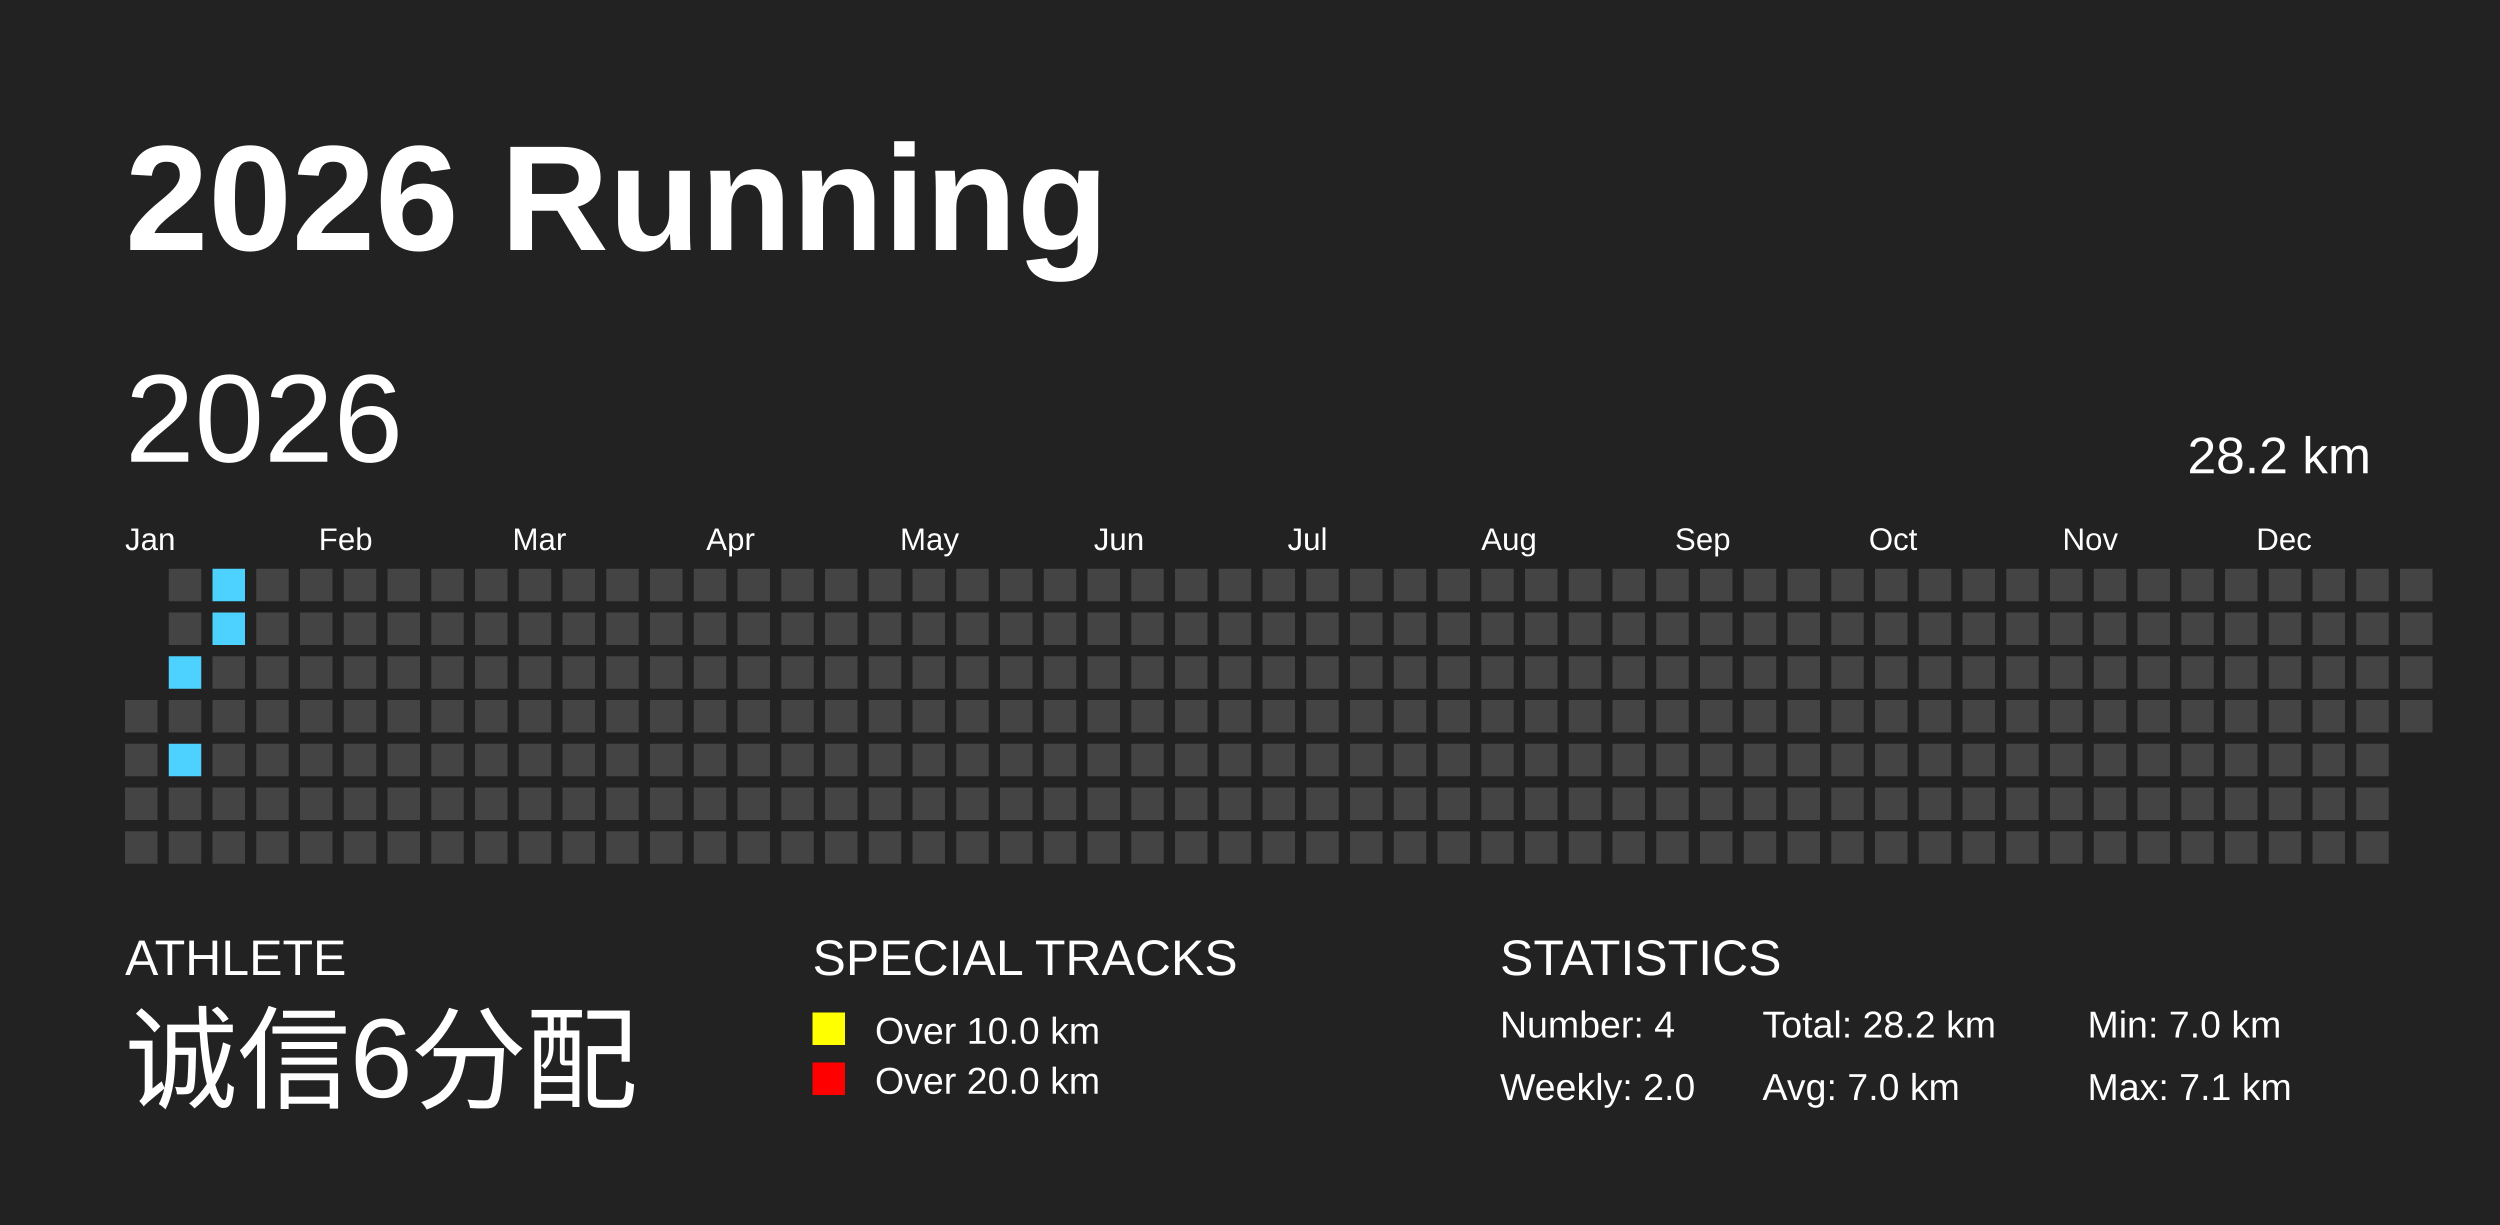
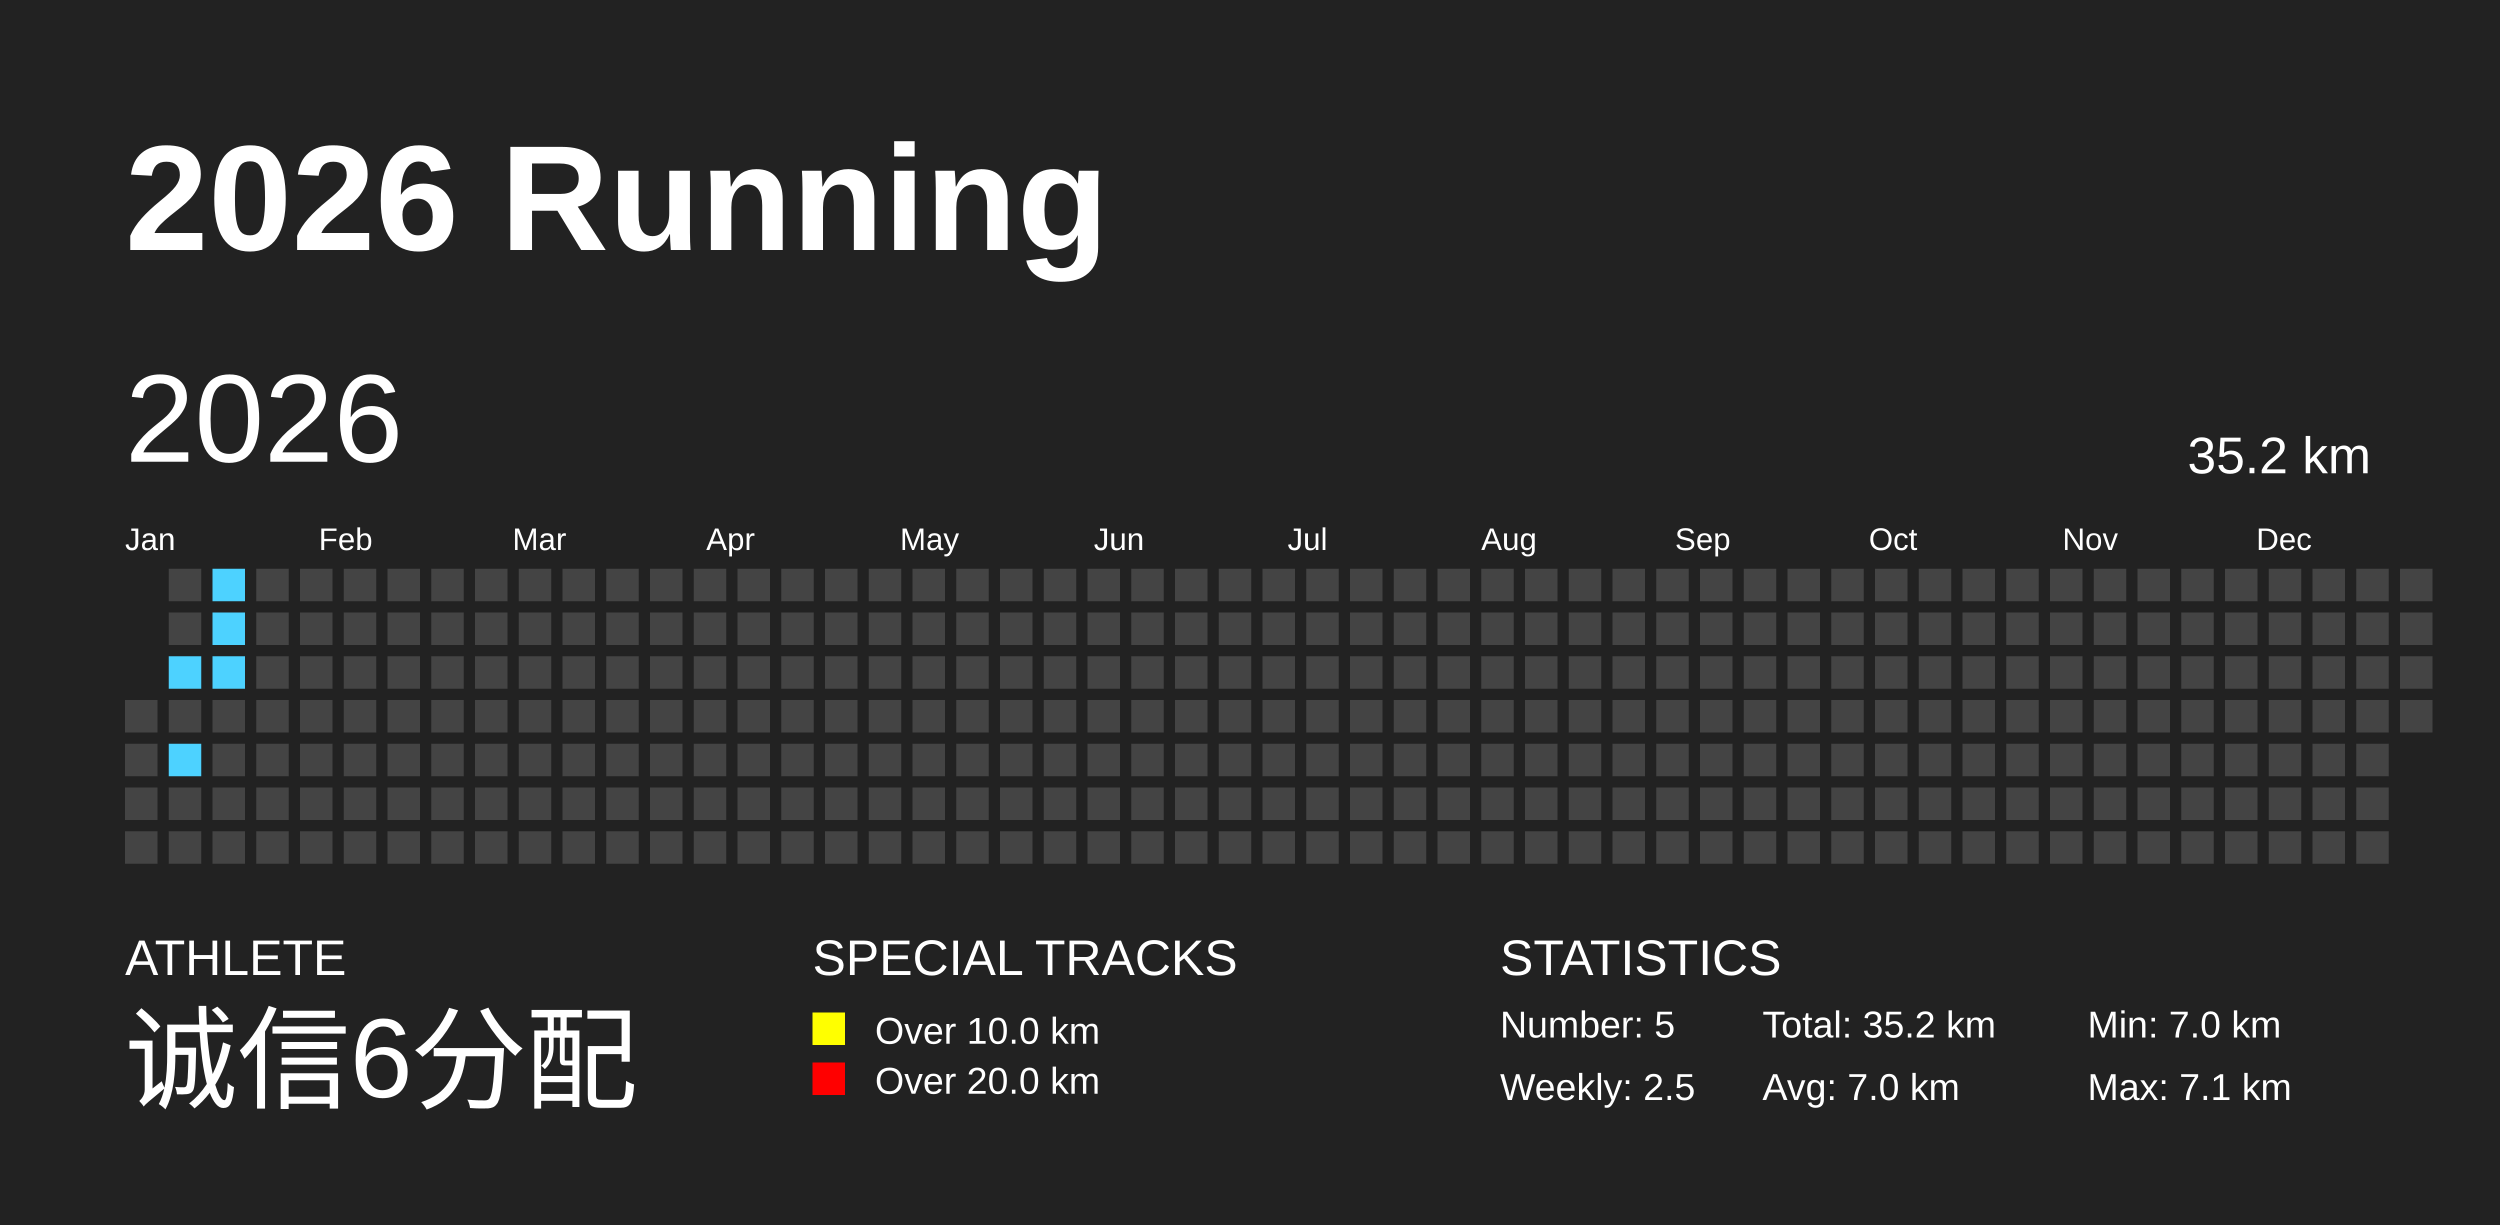
<svg xmlns="http://www.w3.org/2000/svg" baseProfile="full" height="98mm" version="1.1" viewBox="0,0,200,98" width="200mm">
  <defs />
  <rect fill="#222222" height="98" width="200" x="0" y="0" />
  <text fill="#FFFFFF" style="font-size:12px; font-family:Arial; font-weight:bold;" x="10" y="20">2026 Running</text>
  <text fill="#FFFFFF" style="font-size:4px; font-family:Arial" x="10" y="78">ATHLETE</text>
  <text fill="#FFFFFF" style="font-size:9px; font-family:Arial" x="10" y="88">诚信6分配</text>
  <text fill="#FFFFFF" style="font-size:4px; font-family:Arial" x="65" y="78">SPECIAL TRACKS</text>
  <rect fill="yellow" height="2.6" width="2.6" x="65" y="81" />
  <text fill="#FFFFFF" style="font-size:3px; font-family:Arial" x="70" y="83.5">Over 10.0 km</text>
  <rect fill="red" height="2.6" width="2.6" x="65" y="85" />
  <text fill="#FFFFFF" style="font-size:3px; font-family:Arial" x="70" y="87.5">Over 20.0 km</text>
  <text fill="#FFFFFF" style="font-size:4px; font-family:Arial" x="120" y="78">STATISTICS</text>
-   <text fill="#FFFFFF" style="font-size:3px; font-family:Arial" x="120" y="83">Number: 4</text>
-   <text fill="#FFFFFF" style="font-size:3px; font-family:Arial" x="120" y="88">Weekly: 2.0</text>
-   <text fill="#FFFFFF" style="font-size:3px; font-family:Arial" x="141" y="83">Total: 28.2 km</text>
+   <text fill="#FFFFFF" style="font-size:3px; font-family:Arial" x="120" y="83">Number: 5</text>
+   <text fill="#FFFFFF" style="font-size:3px; font-family:Arial" x="120" y="88">Weekly: 2.5</text>
+   <text fill="#FFFFFF" style="font-size:3px; font-family:Arial" x="141" y="83">Total: 35.2 km</text>
  <text fill="#FFFFFF" style="font-size:3px; font-family:Arial" x="141" y="88">Avg: 7.0 km</text>
  <text fill="#FFFFFF" style="font-size:3px; font-family:Arial" x="167" y="83">Min: 7.0 km</text>
  <text fill="#FFFFFF" style="font-size:3px; font-family:Arial" x="167" y="88">Max: 7.1 km</text>
  <text dominant-baseline="hanging" fill="#FFFFFF" style="font-size:10.0px; font-family:Arial;" x="10" y="30">2026</text>
-   <text dominant-baseline="hanging" fill="#FFFFFF" style="font-size:4.125px; font-family:Arial;" x="175" y="35">28.2 km</text>
+   <text dominant-baseline="hanging" fill="#FFFFFF" style="font-size:4.125px; font-family:Arial;" x="175" y="35">35.2 km</text>
  <text fill="#FFFFFF" style="font-size:2.5px; font-family:Arial" x="10.0" y="44">Jan</text>
  <text fill="#FFFFFF" style="font-size:2.5px; font-family:Arial" x="25.5" y="44">Feb</text>
  <text fill="#FFFFFF" style="font-size:2.5px; font-family:Arial" x="41.0" y="44">Mar</text>
  <text fill="#FFFFFF" style="font-size:2.5px; font-family:Arial" x="56.5" y="44">Apr</text>
  <text fill="#FFFFFF" style="font-size:2.5px; font-family:Arial" x="72.0" y="44">May</text>
  <text fill="#FFFFFF" style="font-size:2.5px; font-family:Arial" x="87.5" y="44">Jun</text>
  <text fill="#FFFFFF" style="font-size:2.5px; font-family:Arial" x="103.0" y="44">Jul</text>
  <text fill="#FFFFFF" style="font-size:2.5px; font-family:Arial" x="118.5" y="44">Aug</text>
  <text fill="#FFFFFF" style="font-size:2.5px; font-family:Arial" x="134.0" y="44">Sep</text>
  <text fill="#FFFFFF" style="font-size:2.5px; font-family:Arial" x="149.5" y="44">Oct</text>
  <text fill="#FFFFFF" style="font-size:2.5px; font-family:Arial" x="165.0" y="44">Nov</text>
  <text fill="#FFFFFF" style="font-size:2.5px; font-family:Arial" x="180.5" y="44">Dec</text>
  <rect fill="#444444" height="2.6" width="2.6" x="10.0" y="56.0" />
  <rect fill="#444444" height="2.6" width="2.6" x="10.0" y="59.5" />
  <rect fill="#444444" height="2.6" width="2.6" x="10.0" y="63.0" />
  <rect fill="#444444" height="2.6" width="2.6" x="10.0" y="66.5" />
  <rect fill="#444444" height="2.6" width="2.6" x="13.5" y="45.5" />
  <rect fill="#444444" height="2.6" width="2.6" x="13.5" y="49.0" />
  <rect fill="#4DD2FF" height="2.6" width="2.6" x="13.5" y="52.5" />
  <rect fill="#444444" height="2.6" width="2.6" x="13.5" y="56.0" />
  <rect fill="#4DD2FF" height="2.6" width="2.6" x="13.5" y="59.5" />
  <rect fill="#444444" height="2.6" width="2.6" x="13.5" y="63.0" />
  <rect fill="#444444" height="2.6" width="2.6" x="13.5" y="66.5" />
  <rect fill="#4DD2FF" height="2.6" width="2.6" x="17.0" y="45.5" />
  <rect fill="#4DD2FF" height="2.6" width="2.6" x="17.0" y="49.0" />
-   <rect fill="#444444" height="2.6" width="2.6" x="17.0" y="52.5" />
+   <rect fill="#4DD2FF" height="2.6" width="2.6" x="17.0" y="52.5" />
  <rect fill="#444444" height="2.6" width="2.6" x="17.0" y="56.0" />
  <rect fill="#444444" height="2.6" width="2.6" x="17.0" y="59.5" />
  <rect fill="#444444" height="2.6" width="2.6" x="17.0" y="63.0" />
  <rect fill="#444444" height="2.6" width="2.6" x="17.0" y="66.5" />
  <rect fill="#444444" height="2.6" width="2.6" x="20.5" y="45.5" />
  <rect fill="#444444" height="2.6" width="2.6" x="20.5" y="49.0" />
  <rect fill="#444444" height="2.6" width="2.6" x="20.5" y="52.5" />
  <rect fill="#444444" height="2.6" width="2.6" x="20.5" y="56.0" />
  <rect fill="#444444" height="2.6" width="2.6" x="20.5" y="59.5" />
  <rect fill="#444444" height="2.6" width="2.6" x="20.5" y="63.0" />
  <rect fill="#444444" height="2.6" width="2.6" x="20.5" y="66.5" />
  <rect fill="#444444" height="2.6" width="2.6" x="24.0" y="45.5" />
  <rect fill="#444444" height="2.6" width="2.6" x="24.0" y="49.0" />
  <rect fill="#444444" height="2.6" width="2.6" x="24.0" y="52.5" />
  <rect fill="#444444" height="2.6" width="2.6" x="24.0" y="56.0" />
  <rect fill="#444444" height="2.6" width="2.6" x="24.0" y="59.5" />
  <rect fill="#444444" height="2.6" width="2.6" x="24.0" y="63.0" />
  <rect fill="#444444" height="2.6" width="2.6" x="24.0" y="66.5" />
  <rect fill="#444444" height="2.6" width="2.6" x="27.5" y="45.5" />
  <rect fill="#444444" height="2.6" width="2.6" x="27.5" y="49.0" />
  <rect fill="#444444" height="2.6" width="2.6" x="27.5" y="52.5" />
  <rect fill="#444444" height="2.6" width="2.6" x="27.5" y="56.0" />
  <rect fill="#444444" height="2.6" width="2.6" x="27.5" y="59.5" />
  <rect fill="#444444" height="2.6" width="2.6" x="27.5" y="63.0" />
  <rect fill="#444444" height="2.6" width="2.6" x="27.5" y="66.5" />
  <rect fill="#444444" height="2.6" width="2.6" x="31.0" y="45.5" />
  <rect fill="#444444" height="2.6" width="2.6" x="31.0" y="49.0" />
  <rect fill="#444444" height="2.6" width="2.6" x="31.0" y="52.5" />
  <rect fill="#444444" height="2.6" width="2.6" x="31.0" y="56.0" />
  <rect fill="#444444" height="2.6" width="2.6" x="31.0" y="59.5" />
  <rect fill="#444444" height="2.6" width="2.6" x="31.0" y="63.0" />
  <rect fill="#444444" height="2.6" width="2.6" x="31.0" y="66.5" />
  <rect fill="#444444" height="2.6" width="2.6" x="34.5" y="45.5" />
  <rect fill="#444444" height="2.6" width="2.6" x="34.5" y="49.0" />
  <rect fill="#444444" height="2.6" width="2.6" x="34.5" y="52.5" />
  <rect fill="#444444" height="2.6" width="2.6" x="34.5" y="56.0" />
  <rect fill="#444444" height="2.6" width="2.6" x="34.5" y="59.5" />
  <rect fill="#444444" height="2.6" width="2.6" x="34.5" y="63.0" />
  <rect fill="#444444" height="2.6" width="2.6" x="34.5" y="66.5" />
  <rect fill="#444444" height="2.6" width="2.6" x="38.0" y="45.5" />
  <rect fill="#444444" height="2.6" width="2.6" x="38.0" y="49.0" />
  <rect fill="#444444" height="2.6" width="2.6" x="38.0" y="52.5" />
  <rect fill="#444444" height="2.6" width="2.6" x="38.0" y="56.0" />
  <rect fill="#444444" height="2.6" width="2.6" x="38.0" y="59.5" />
  <rect fill="#444444" height="2.6" width="2.6" x="38.0" y="63.0" />
  <rect fill="#444444" height="2.6" width="2.6" x="38.0" y="66.5" />
  <rect fill="#444444" height="2.6" width="2.6" x="41.5" y="45.5" />
  <rect fill="#444444" height="2.6" width="2.6" x="41.5" y="49.0" />
  <rect fill="#444444" height="2.6" width="2.6" x="41.5" y="52.5" />
  <rect fill="#444444" height="2.6" width="2.6" x="41.5" y="56.0" />
  <rect fill="#444444" height="2.6" width="2.6" x="41.5" y="59.5" />
  <rect fill="#444444" height="2.6" width="2.6" x="41.5" y="63.0" />
  <rect fill="#444444" height="2.6" width="2.6" x="41.5" y="66.5" />
  <rect fill="#444444" height="2.6" width="2.6" x="45.0" y="45.5" />
  <rect fill="#444444" height="2.6" width="2.6" x="45.0" y="49.0" />
  <rect fill="#444444" height="2.6" width="2.6" x="45.0" y="52.5" />
  <rect fill="#444444" height="2.6" width="2.6" x="45.0" y="56.0" />
  <rect fill="#444444" height="2.6" width="2.6" x="45.0" y="59.5" />
  <rect fill="#444444" height="2.6" width="2.6" x="45.0" y="63.0" />
  <rect fill="#444444" height="2.6" width="2.6" x="45.0" y="66.5" />
  <rect fill="#444444" height="2.6" width="2.6" x="48.5" y="45.5" />
  <rect fill="#444444" height="2.6" width="2.6" x="48.5" y="49.0" />
  <rect fill="#444444" height="2.6" width="2.6" x="48.5" y="52.5" />
  <rect fill="#444444" height="2.6" width="2.6" x="48.5" y="56.0" />
  <rect fill="#444444" height="2.6" width="2.6" x="48.5" y="59.5" />
  <rect fill="#444444" height="2.6" width="2.6" x="48.5" y="63.0" />
  <rect fill="#444444" height="2.6" width="2.6" x="48.5" y="66.5" />
  <rect fill="#444444" height="2.6" width="2.6" x="52.0" y="45.5" />
  <rect fill="#444444" height="2.6" width="2.6" x="52.0" y="49.0" />
  <rect fill="#444444" height="2.6" width="2.6" x="52.0" y="52.5" />
  <rect fill="#444444" height="2.6" width="2.6" x="52.0" y="56.0" />
  <rect fill="#444444" height="2.6" width="2.6" x="52.0" y="59.5" />
  <rect fill="#444444" height="2.6" width="2.6" x="52.0" y="63.0" />
  <rect fill="#444444" height="2.6" width="2.6" x="52.0" y="66.5" />
  <rect fill="#444444" height="2.6" width="2.6" x="55.5" y="45.5" />
  <rect fill="#444444" height="2.6" width="2.6" x="55.5" y="49.0" />
  <rect fill="#444444" height="2.6" width="2.6" x="55.5" y="52.5" />
  <rect fill="#444444" height="2.6" width="2.6" x="55.5" y="56.0" />
  <rect fill="#444444" height="2.6" width="2.6" x="55.5" y="59.5" />
  <rect fill="#444444" height="2.6" width="2.6" x="55.5" y="63.0" />
  <rect fill="#444444" height="2.6" width="2.6" x="55.5" y="66.5" />
  <rect fill="#444444" height="2.6" width="2.6" x="59.0" y="45.5" />
  <rect fill="#444444" height="2.6" width="2.6" x="59.0" y="49.0" />
  <rect fill="#444444" height="2.6" width="2.6" x="59.0" y="52.5" />
  <rect fill="#444444" height="2.6" width="2.6" x="59.0" y="56.0" />
  <rect fill="#444444" height="2.6" width="2.6" x="59.0" y="59.5" />
  <rect fill="#444444" height="2.6" width="2.6" x="59.0" y="63.0" />
  <rect fill="#444444" height="2.6" width="2.6" x="59.0" y="66.5" />
  <rect fill="#444444" height="2.6" width="2.6" x="62.5" y="45.5" />
  <rect fill="#444444" height="2.6" width="2.6" x="62.5" y="49.0" />
  <rect fill="#444444" height="2.6" width="2.6" x="62.5" y="52.5" />
  <rect fill="#444444" height="2.6" width="2.6" x="62.5" y="56.0" />
  <rect fill="#444444" height="2.6" width="2.6" x="62.5" y="59.5" />
  <rect fill="#444444" height="2.6" width="2.6" x="62.5" y="63.0" />
  <rect fill="#444444" height="2.6" width="2.6" x="62.5" y="66.5" />
  <rect fill="#444444" height="2.6" width="2.6" x="66.0" y="45.5" />
  <rect fill="#444444" height="2.6" width="2.6" x="66.0" y="49.0" />
  <rect fill="#444444" height="2.6" width="2.6" x="66.0" y="52.5" />
  <rect fill="#444444" height="2.6" width="2.6" x="66.0" y="56.0" />
  <rect fill="#444444" height="2.6" width="2.6" x="66.0" y="59.5" />
  <rect fill="#444444" height="2.6" width="2.6" x="66.0" y="63.0" />
  <rect fill="#444444" height="2.6" width="2.6" x="66.0" y="66.5" />
  <rect fill="#444444" height="2.6" width="2.6" x="69.5" y="45.5" />
  <rect fill="#444444" height="2.6" width="2.6" x="69.5" y="49.0" />
  <rect fill="#444444" height="2.6" width="2.6" x="69.5" y="52.5" />
  <rect fill="#444444" height="2.6" width="2.6" x="69.5" y="56.0" />
  <rect fill="#444444" height="2.6" width="2.6" x="69.5" y="59.5" />
  <rect fill="#444444" height="2.6" width="2.6" x="69.5" y="63.0" />
  <rect fill="#444444" height="2.6" width="2.6" x="69.5" y="66.5" />
  <rect fill="#444444" height="2.6" width="2.6" x="73.0" y="45.5" />
  <rect fill="#444444" height="2.6" width="2.6" x="73.0" y="49.0" />
  <rect fill="#444444" height="2.6" width="2.6" x="73.0" y="52.5" />
  <rect fill="#444444" height="2.6" width="2.6" x="73.0" y="56.0" />
  <rect fill="#444444" height="2.6" width="2.6" x="73.0" y="59.5" />
  <rect fill="#444444" height="2.6" width="2.6" x="73.0" y="63.0" />
  <rect fill="#444444" height="2.6" width="2.6" x="73.0" y="66.5" />
  <rect fill="#444444" height="2.6" width="2.6" x="76.5" y="45.5" />
  <rect fill="#444444" height="2.6" width="2.6" x="76.5" y="49.0" />
  <rect fill="#444444" height="2.6" width="2.6" x="76.5" y="52.5" />
  <rect fill="#444444" height="2.6" width="2.6" x="76.5" y="56.0" />
  <rect fill="#444444" height="2.6" width="2.6" x="76.5" y="59.5" />
  <rect fill="#444444" height="2.6" width="2.6" x="76.5" y="63.0" />
  <rect fill="#444444" height="2.6" width="2.6" x="76.5" y="66.5" />
  <rect fill="#444444" height="2.6" width="2.6" x="80.0" y="45.5" />
  <rect fill="#444444" height="2.6" width="2.6" x="80.0" y="49.0" />
  <rect fill="#444444" height="2.6" width="2.6" x="80.0" y="52.5" />
  <rect fill="#444444" height="2.6" width="2.6" x="80.0" y="56.0" />
  <rect fill="#444444" height="2.6" width="2.6" x="80.0" y="59.5" />
  <rect fill="#444444" height="2.6" width="2.6" x="80.0" y="63.0" />
  <rect fill="#444444" height="2.6" width="2.6" x="80.0" y="66.5" />
  <rect fill="#444444" height="2.6" width="2.6" x="83.5" y="45.5" />
  <rect fill="#444444" height="2.6" width="2.6" x="83.5" y="49.0" />
  <rect fill="#444444" height="2.6" width="2.6" x="83.5" y="52.5" />
  <rect fill="#444444" height="2.6" width="2.6" x="83.5" y="56.0" />
  <rect fill="#444444" height="2.6" width="2.6" x="83.5" y="59.5" />
  <rect fill="#444444" height="2.6" width="2.6" x="83.5" y="63.0" />
  <rect fill="#444444" height="2.6" width="2.6" x="83.5" y="66.5" />
  <rect fill="#444444" height="2.6" width="2.6" x="87.0" y="45.5" />
  <rect fill="#444444" height="2.6" width="2.6" x="87.0" y="49.0" />
  <rect fill="#444444" height="2.6" width="2.6" x="87.0" y="52.5" />
  <rect fill="#444444" height="2.6" width="2.6" x="87.0" y="56.0" />
  <rect fill="#444444" height="2.6" width="2.6" x="87.0" y="59.5" />
  <rect fill="#444444" height="2.6" width="2.6" x="87.0" y="63.0" />
  <rect fill="#444444" height="2.6" width="2.6" x="87.0" y="66.5" />
  <rect fill="#444444" height="2.6" width="2.6" x="90.5" y="45.5" />
  <rect fill="#444444" height="2.6" width="2.6" x="90.5" y="49.0" />
  <rect fill="#444444" height="2.6" width="2.6" x="90.5" y="52.5" />
  <rect fill="#444444" height="2.6" width="2.6" x="90.5" y="56.0" />
  <rect fill="#444444" height="2.6" width="2.6" x="90.5" y="59.5" />
  <rect fill="#444444" height="2.6" width="2.6" x="90.5" y="63.0" />
  <rect fill="#444444" height="2.6" width="2.6" x="90.5" y="66.5" />
  <rect fill="#444444" height="2.6" width="2.6" x="94.0" y="45.5" />
  <rect fill="#444444" height="2.6" width="2.6" x="94.0" y="49.0" />
  <rect fill="#444444" height="2.6" width="2.6" x="94.0" y="52.5" />
  <rect fill="#444444" height="2.6" width="2.6" x="94.0" y="56.0" />
  <rect fill="#444444" height="2.6" width="2.6" x="94.0" y="59.5" />
  <rect fill="#444444" height="2.6" width="2.6" x="94.0" y="63.0" />
  <rect fill="#444444" height="2.6" width="2.6" x="94.0" y="66.5" />
  <rect fill="#444444" height="2.6" width="2.6" x="97.5" y="45.5" />
  <rect fill="#444444" height="2.6" width="2.6" x="97.5" y="49.0" />
  <rect fill="#444444" height="2.6" width="2.6" x="97.5" y="52.5" />
  <rect fill="#444444" height="2.6" width="2.6" x="97.5" y="56.0" />
  <rect fill="#444444" height="2.6" width="2.6" x="97.5" y="59.5" />
  <rect fill="#444444" height="2.6" width="2.6" x="97.5" y="63.0" />
  <rect fill="#444444" height="2.6" width="2.6" x="97.5" y="66.5" />
  <rect fill="#444444" height="2.6" width="2.6" x="101.0" y="45.5" />
  <rect fill="#444444" height="2.6" width="2.6" x="101.0" y="49.0" />
  <rect fill="#444444" height="2.6" width="2.6" x="101.0" y="52.5" />
  <rect fill="#444444" height="2.6" width="2.6" x="101.0" y="56.0" />
  <rect fill="#444444" height="2.6" width="2.6" x="101.0" y="59.5" />
  <rect fill="#444444" height="2.6" width="2.6" x="101.0" y="63.0" />
  <rect fill="#444444" height="2.6" width="2.6" x="101.0" y="66.5" />
  <rect fill="#444444" height="2.6" width="2.6" x="104.5" y="45.5" />
  <rect fill="#444444" height="2.6" width="2.6" x="104.5" y="49.0" />
  <rect fill="#444444" height="2.6" width="2.6" x="104.5" y="52.5" />
  <rect fill="#444444" height="2.6" width="2.6" x="104.5" y="56.0" />
  <rect fill="#444444" height="2.6" width="2.6" x="104.5" y="59.5" />
  <rect fill="#444444" height="2.6" width="2.6" x="104.5" y="63.0" />
  <rect fill="#444444" height="2.6" width="2.6" x="104.5" y="66.5" />
  <rect fill="#444444" height="2.6" width="2.6" x="108.0" y="45.5" />
  <rect fill="#444444" height="2.6" width="2.6" x="108.0" y="49.0" />
  <rect fill="#444444" height="2.6" width="2.6" x="108.0" y="52.5" />
  <rect fill="#444444" height="2.6" width="2.6" x="108.0" y="56.0" />
  <rect fill="#444444" height="2.6" width="2.6" x="108.0" y="59.5" />
  <rect fill="#444444" height="2.6" width="2.6" x="108.0" y="63.0" />
  <rect fill="#444444" height="2.6" width="2.6" x="108.0" y="66.5" />
  <rect fill="#444444" height="2.6" width="2.6" x="111.5" y="45.5" />
  <rect fill="#444444" height="2.6" width="2.6" x="111.5" y="49.0" />
  <rect fill="#444444" height="2.6" width="2.6" x="111.5" y="52.5" />
  <rect fill="#444444" height="2.6" width="2.6" x="111.5" y="56.0" />
  <rect fill="#444444" height="2.6" width="2.6" x="111.5" y="59.5" />
  <rect fill="#444444" height="2.6" width="2.6" x="111.5" y="63.0" />
  <rect fill="#444444" height="2.6" width="2.6" x="111.5" y="66.5" />
  <rect fill="#444444" height="2.6" width="2.6" x="115.0" y="45.5" />
  <rect fill="#444444" height="2.6" width="2.6" x="115.0" y="49.0" />
  <rect fill="#444444" height="2.6" width="2.6" x="115.0" y="52.5" />
  <rect fill="#444444" height="2.6" width="2.6" x="115.0" y="56.0" />
  <rect fill="#444444" height="2.6" width="2.6" x="115.0" y="59.5" />
  <rect fill="#444444" height="2.6" width="2.6" x="115.0" y="63.0" />
  <rect fill="#444444" height="2.6" width="2.6" x="115.0" y="66.5" />
  <rect fill="#444444" height="2.6" width="2.6" x="118.5" y="45.5" />
  <rect fill="#444444" height="2.6" width="2.6" x="118.5" y="49.0" />
  <rect fill="#444444" height="2.6" width="2.6" x="118.5" y="52.5" />
  <rect fill="#444444" height="2.6" width="2.6" x="118.5" y="56.0" />
  <rect fill="#444444" height="2.6" width="2.6" x="118.5" y="59.5" />
  <rect fill="#444444" height="2.6" width="2.6" x="118.5" y="63.0" />
  <rect fill="#444444" height="2.6" width="2.6" x="118.5" y="66.5" />
  <rect fill="#444444" height="2.6" width="2.6" x="122.0" y="45.5" />
  <rect fill="#444444" height="2.6" width="2.6" x="122.0" y="49.0" />
  <rect fill="#444444" height="2.6" width="2.6" x="122.0" y="52.5" />
  <rect fill="#444444" height="2.6" width="2.6" x="122.0" y="56.0" />
  <rect fill="#444444" height="2.6" width="2.6" x="122.0" y="59.5" />
  <rect fill="#444444" height="2.6" width="2.6" x="122.0" y="63.0" />
  <rect fill="#444444" height="2.6" width="2.6" x="122.0" y="66.5" />
  <rect fill="#444444" height="2.6" width="2.6" x="125.5" y="45.5" />
  <rect fill="#444444" height="2.6" width="2.6" x="125.5" y="49.0" />
  <rect fill="#444444" height="2.6" width="2.6" x="125.5" y="52.5" />
  <rect fill="#444444" height="2.6" width="2.6" x="125.5" y="56.0" />
  <rect fill="#444444" height="2.6" width="2.6" x="125.5" y="59.5" />
  <rect fill="#444444" height="2.6" width="2.6" x="125.5" y="63.0" />
  <rect fill="#444444" height="2.6" width="2.6" x="125.5" y="66.5" />
  <rect fill="#444444" height="2.6" width="2.6" x="129.0" y="45.5" />
  <rect fill="#444444" height="2.6" width="2.6" x="129.0" y="49.0" />
  <rect fill="#444444" height="2.6" width="2.6" x="129.0" y="52.5" />
  <rect fill="#444444" height="2.6" width="2.6" x="129.0" y="56.0" />
  <rect fill="#444444" height="2.6" width="2.6" x="129.0" y="59.5" />
  <rect fill="#444444" height="2.6" width="2.6" x="129.0" y="63.0" />
  <rect fill="#444444" height="2.6" width="2.6" x="129.0" y="66.5" />
  <rect fill="#444444" height="2.6" width="2.6" x="132.5" y="45.5" />
  <rect fill="#444444" height="2.6" width="2.6" x="132.5" y="49.0" />
  <rect fill="#444444" height="2.6" width="2.6" x="132.5" y="52.5" />
  <rect fill="#444444" height="2.6" width="2.6" x="132.5" y="56.0" />
  <rect fill="#444444" height="2.6" width="2.6" x="132.5" y="59.5" />
  <rect fill="#444444" height="2.6" width="2.6" x="132.5" y="63.0" />
  <rect fill="#444444" height="2.6" width="2.6" x="132.5" y="66.5" />
  <rect fill="#444444" height="2.6" width="2.6" x="136.0" y="45.5" />
  <rect fill="#444444" height="2.6" width="2.6" x="136.0" y="49.0" />
  <rect fill="#444444" height="2.6" width="2.6" x="136.0" y="52.5" />
  <rect fill="#444444" height="2.6" width="2.6" x="136.0" y="56.0" />
  <rect fill="#444444" height="2.6" width="2.6" x="136.0" y="59.5" />
  <rect fill="#444444" height="2.6" width="2.6" x="136.0" y="63.0" />
  <rect fill="#444444" height="2.6" width="2.6" x="136.0" y="66.5" />
  <rect fill="#444444" height="2.6" width="2.6" x="139.5" y="45.5" />
  <rect fill="#444444" height="2.6" width="2.6" x="139.5" y="49.0" />
  <rect fill="#444444" height="2.6" width="2.6" x="139.5" y="52.5" />
  <rect fill="#444444" height="2.6" width="2.6" x="139.5" y="56.0" />
  <rect fill="#444444" height="2.6" width="2.6" x="139.5" y="59.5" />
  <rect fill="#444444" height="2.6" width="2.6" x="139.5" y="63.0" />
  <rect fill="#444444" height="2.6" width="2.6" x="139.5" y="66.5" />
  <rect fill="#444444" height="2.6" width="2.6" x="143.0" y="45.5" />
  <rect fill="#444444" height="2.6" width="2.6" x="143.0" y="49.0" />
  <rect fill="#444444" height="2.6" width="2.6" x="143.0" y="52.5" />
  <rect fill="#444444" height="2.6" width="2.6" x="143.0" y="56.0" />
  <rect fill="#444444" height="2.6" width="2.6" x="143.0" y="59.5" />
  <rect fill="#444444" height="2.6" width="2.6" x="143.0" y="63.0" />
  <rect fill="#444444" height="2.6" width="2.6" x="143.0" y="66.5" />
  <rect fill="#444444" height="2.6" width="2.6" x="146.5" y="45.5" />
  <rect fill="#444444" height="2.6" width="2.6" x="146.5" y="49.0" />
  <rect fill="#444444" height="2.6" width="2.6" x="146.5" y="52.5" />
  <rect fill="#444444" height="2.6" width="2.6" x="146.5" y="56.0" />
  <rect fill="#444444" height="2.6" width="2.6" x="146.5" y="59.5" />
  <rect fill="#444444" height="2.6" width="2.6" x="146.5" y="63.0" />
  <rect fill="#444444" height="2.6" width="2.6" x="146.5" y="66.5" />
  <rect fill="#444444" height="2.6" width="2.6" x="150.0" y="45.5" />
  <rect fill="#444444" height="2.6" width="2.6" x="150.0" y="49.0" />
  <rect fill="#444444" height="2.6" width="2.6" x="150.0" y="52.5" />
  <rect fill="#444444" height="2.6" width="2.6" x="150.0" y="56.0" />
  <rect fill="#444444" height="2.6" width="2.6" x="150.0" y="59.5" />
  <rect fill="#444444" height="2.6" width="2.6" x="150.0" y="63.0" />
  <rect fill="#444444" height="2.6" width="2.6" x="150.0" y="66.5" />
  <rect fill="#444444" height="2.6" width="2.6" x="153.5" y="45.5" />
  <rect fill="#444444" height="2.6" width="2.6" x="153.5" y="49.0" />
  <rect fill="#444444" height="2.6" width="2.6" x="153.5" y="52.5" />
  <rect fill="#444444" height="2.6" width="2.6" x="153.5" y="56.0" />
  <rect fill="#444444" height="2.6" width="2.6" x="153.5" y="59.5" />
  <rect fill="#444444" height="2.6" width="2.6" x="153.5" y="63.0" />
  <rect fill="#444444" height="2.6" width="2.6" x="153.5" y="66.5" />
  <rect fill="#444444" height="2.6" width="2.6" x="157.0" y="45.5" />
  <rect fill="#444444" height="2.6" width="2.6" x="157.0" y="49.0" />
  <rect fill="#444444" height="2.6" width="2.6" x="157.0" y="52.5" />
  <rect fill="#444444" height="2.6" width="2.6" x="157.0" y="56.0" />
  <rect fill="#444444" height="2.6" width="2.6" x="157.0" y="59.5" />
  <rect fill="#444444" height="2.6" width="2.6" x="157.0" y="63.0" />
  <rect fill="#444444" height="2.6" width="2.6" x="157.0" y="66.5" />
  <rect fill="#444444" height="2.6" width="2.6" x="160.5" y="45.5" />
  <rect fill="#444444" height="2.6" width="2.6" x="160.5" y="49.0" />
  <rect fill="#444444" height="2.6" width="2.6" x="160.5" y="52.5" />
  <rect fill="#444444" height="2.6" width="2.6" x="160.5" y="56.0" />
  <rect fill="#444444" height="2.6" width="2.6" x="160.5" y="59.5" />
  <rect fill="#444444" height="2.6" width="2.6" x="160.5" y="63.0" />
  <rect fill="#444444" height="2.6" width="2.6" x="160.5" y="66.5" />
  <rect fill="#444444" height="2.6" width="2.6" x="164.0" y="45.5" />
  <rect fill="#444444" height="2.6" width="2.6" x="164.0" y="49.0" />
  <rect fill="#444444" height="2.6" width="2.6" x="164.0" y="52.5" />
  <rect fill="#444444" height="2.6" width="2.6" x="164.0" y="56.0" />
  <rect fill="#444444" height="2.6" width="2.6" x="164.0" y="59.5" />
  <rect fill="#444444" height="2.6" width="2.6" x="164.0" y="63.0" />
  <rect fill="#444444" height="2.6" width="2.6" x="164.0" y="66.5" />
  <rect fill="#444444" height="2.6" width="2.6" x="167.5" y="45.5" />
  <rect fill="#444444" height="2.6" width="2.6" x="167.5" y="49.0" />
  <rect fill="#444444" height="2.6" width="2.6" x="167.5" y="52.5" />
  <rect fill="#444444" height="2.6" width="2.6" x="167.5" y="56.0" />
  <rect fill="#444444" height="2.6" width="2.6" x="167.5" y="59.5" />
  <rect fill="#444444" height="2.6" width="2.6" x="167.5" y="63.0" />
  <rect fill="#444444" height="2.6" width="2.6" x="167.5" y="66.5" />
  <rect fill="#444444" height="2.6" width="2.6" x="171.0" y="45.5" />
  <rect fill="#444444" height="2.6" width="2.6" x="171.0" y="49.0" />
  <rect fill="#444444" height="2.6" width="2.6" x="171.0" y="52.5" />
  <rect fill="#444444" height="2.6" width="2.6" x="171.0" y="56.0" />
  <rect fill="#444444" height="2.6" width="2.6" x="171.0" y="59.5" />
  <rect fill="#444444" height="2.6" width="2.6" x="171.0" y="63.0" />
  <rect fill="#444444" height="2.6" width="2.6" x="171.0" y="66.5" />
  <rect fill="#444444" height="2.6" width="2.6" x="174.5" y="45.5" />
  <rect fill="#444444" height="2.6" width="2.6" x="174.5" y="49.0" />
  <rect fill="#444444" height="2.6" width="2.6" x="174.5" y="52.5" />
  <rect fill="#444444" height="2.6" width="2.6" x="174.5" y="56.0" />
  <rect fill="#444444" height="2.6" width="2.6" x="174.5" y="59.5" />
  <rect fill="#444444" height="2.6" width="2.6" x="174.5" y="63.0" />
  <rect fill="#444444" height="2.6" width="2.6" x="174.5" y="66.5" />
  <rect fill="#444444" height="2.6" width="2.6" x="178.0" y="45.5" />
  <rect fill="#444444" height="2.6" width="2.6" x="178.0" y="49.0" />
  <rect fill="#444444" height="2.6" width="2.6" x="178.0" y="52.5" />
  <rect fill="#444444" height="2.6" width="2.6" x="178.0" y="56.0" />
  <rect fill="#444444" height="2.6" width="2.6" x="178.0" y="59.5" />
  <rect fill="#444444" height="2.6" width="2.6" x="178.0" y="63.0" />
  <rect fill="#444444" height="2.6" width="2.6" x="178.0" y="66.5" />
  <rect fill="#444444" height="2.6" width="2.6" x="181.5" y="45.5" />
  <rect fill="#444444" height="2.6" width="2.6" x="181.5" y="49.0" />
  <rect fill="#444444" height="2.6" width="2.6" x="181.5" y="52.5" />
  <rect fill="#444444" height="2.6" width="2.6" x="181.5" y="56.0" />
  <rect fill="#444444" height="2.6" width="2.6" x="181.5" y="59.5" />
  <rect fill="#444444" height="2.6" width="2.6" x="181.5" y="63.0" />
  <rect fill="#444444" height="2.6" width="2.6" x="181.5" y="66.5" />
  <rect fill="#444444" height="2.6" width="2.6" x="185.0" y="45.5" />
  <rect fill="#444444" height="2.6" width="2.6" x="185.0" y="49.0" />
  <rect fill="#444444" height="2.6" width="2.6" x="185.0" y="52.5" />
  <rect fill="#444444" height="2.6" width="2.6" x="185.0" y="56.0" />
  <rect fill="#444444" height="2.6" width="2.6" x="185.0" y="59.5" />
  <rect fill="#444444" height="2.6" width="2.6" x="185.0" y="63.0" />
  <rect fill="#444444" height="2.6" width="2.6" x="185.0" y="66.5" />
  <rect fill="#444444" height="2.6" width="2.6" x="188.5" y="45.5" />
  <rect fill="#444444" height="2.6" width="2.6" x="188.5" y="49.0" />
  <rect fill="#444444" height="2.6" width="2.6" x="188.5" y="52.5" />
  <rect fill="#444444" height="2.6" width="2.6" x="188.5" y="56.0" />
  <rect fill="#444444" height="2.6" width="2.6" x="188.5" y="59.5" />
  <rect fill="#444444" height="2.6" width="2.6" x="188.5" y="63.0" />
  <rect fill="#444444" height="2.6" width="2.6" x="188.5" y="66.5" />
  <rect fill="#444444" height="2.6" width="2.6" x="192.0" y="45.5" />
  <rect fill="#444444" height="2.6" width="2.6" x="192.0" y="49.0" />
  <rect fill="#444444" height="2.6" width="2.6" x="192.0" y="52.5" />
  <rect fill="#444444" height="2.6" width="2.6" x="192.0" y="56.0" />
</svg>
